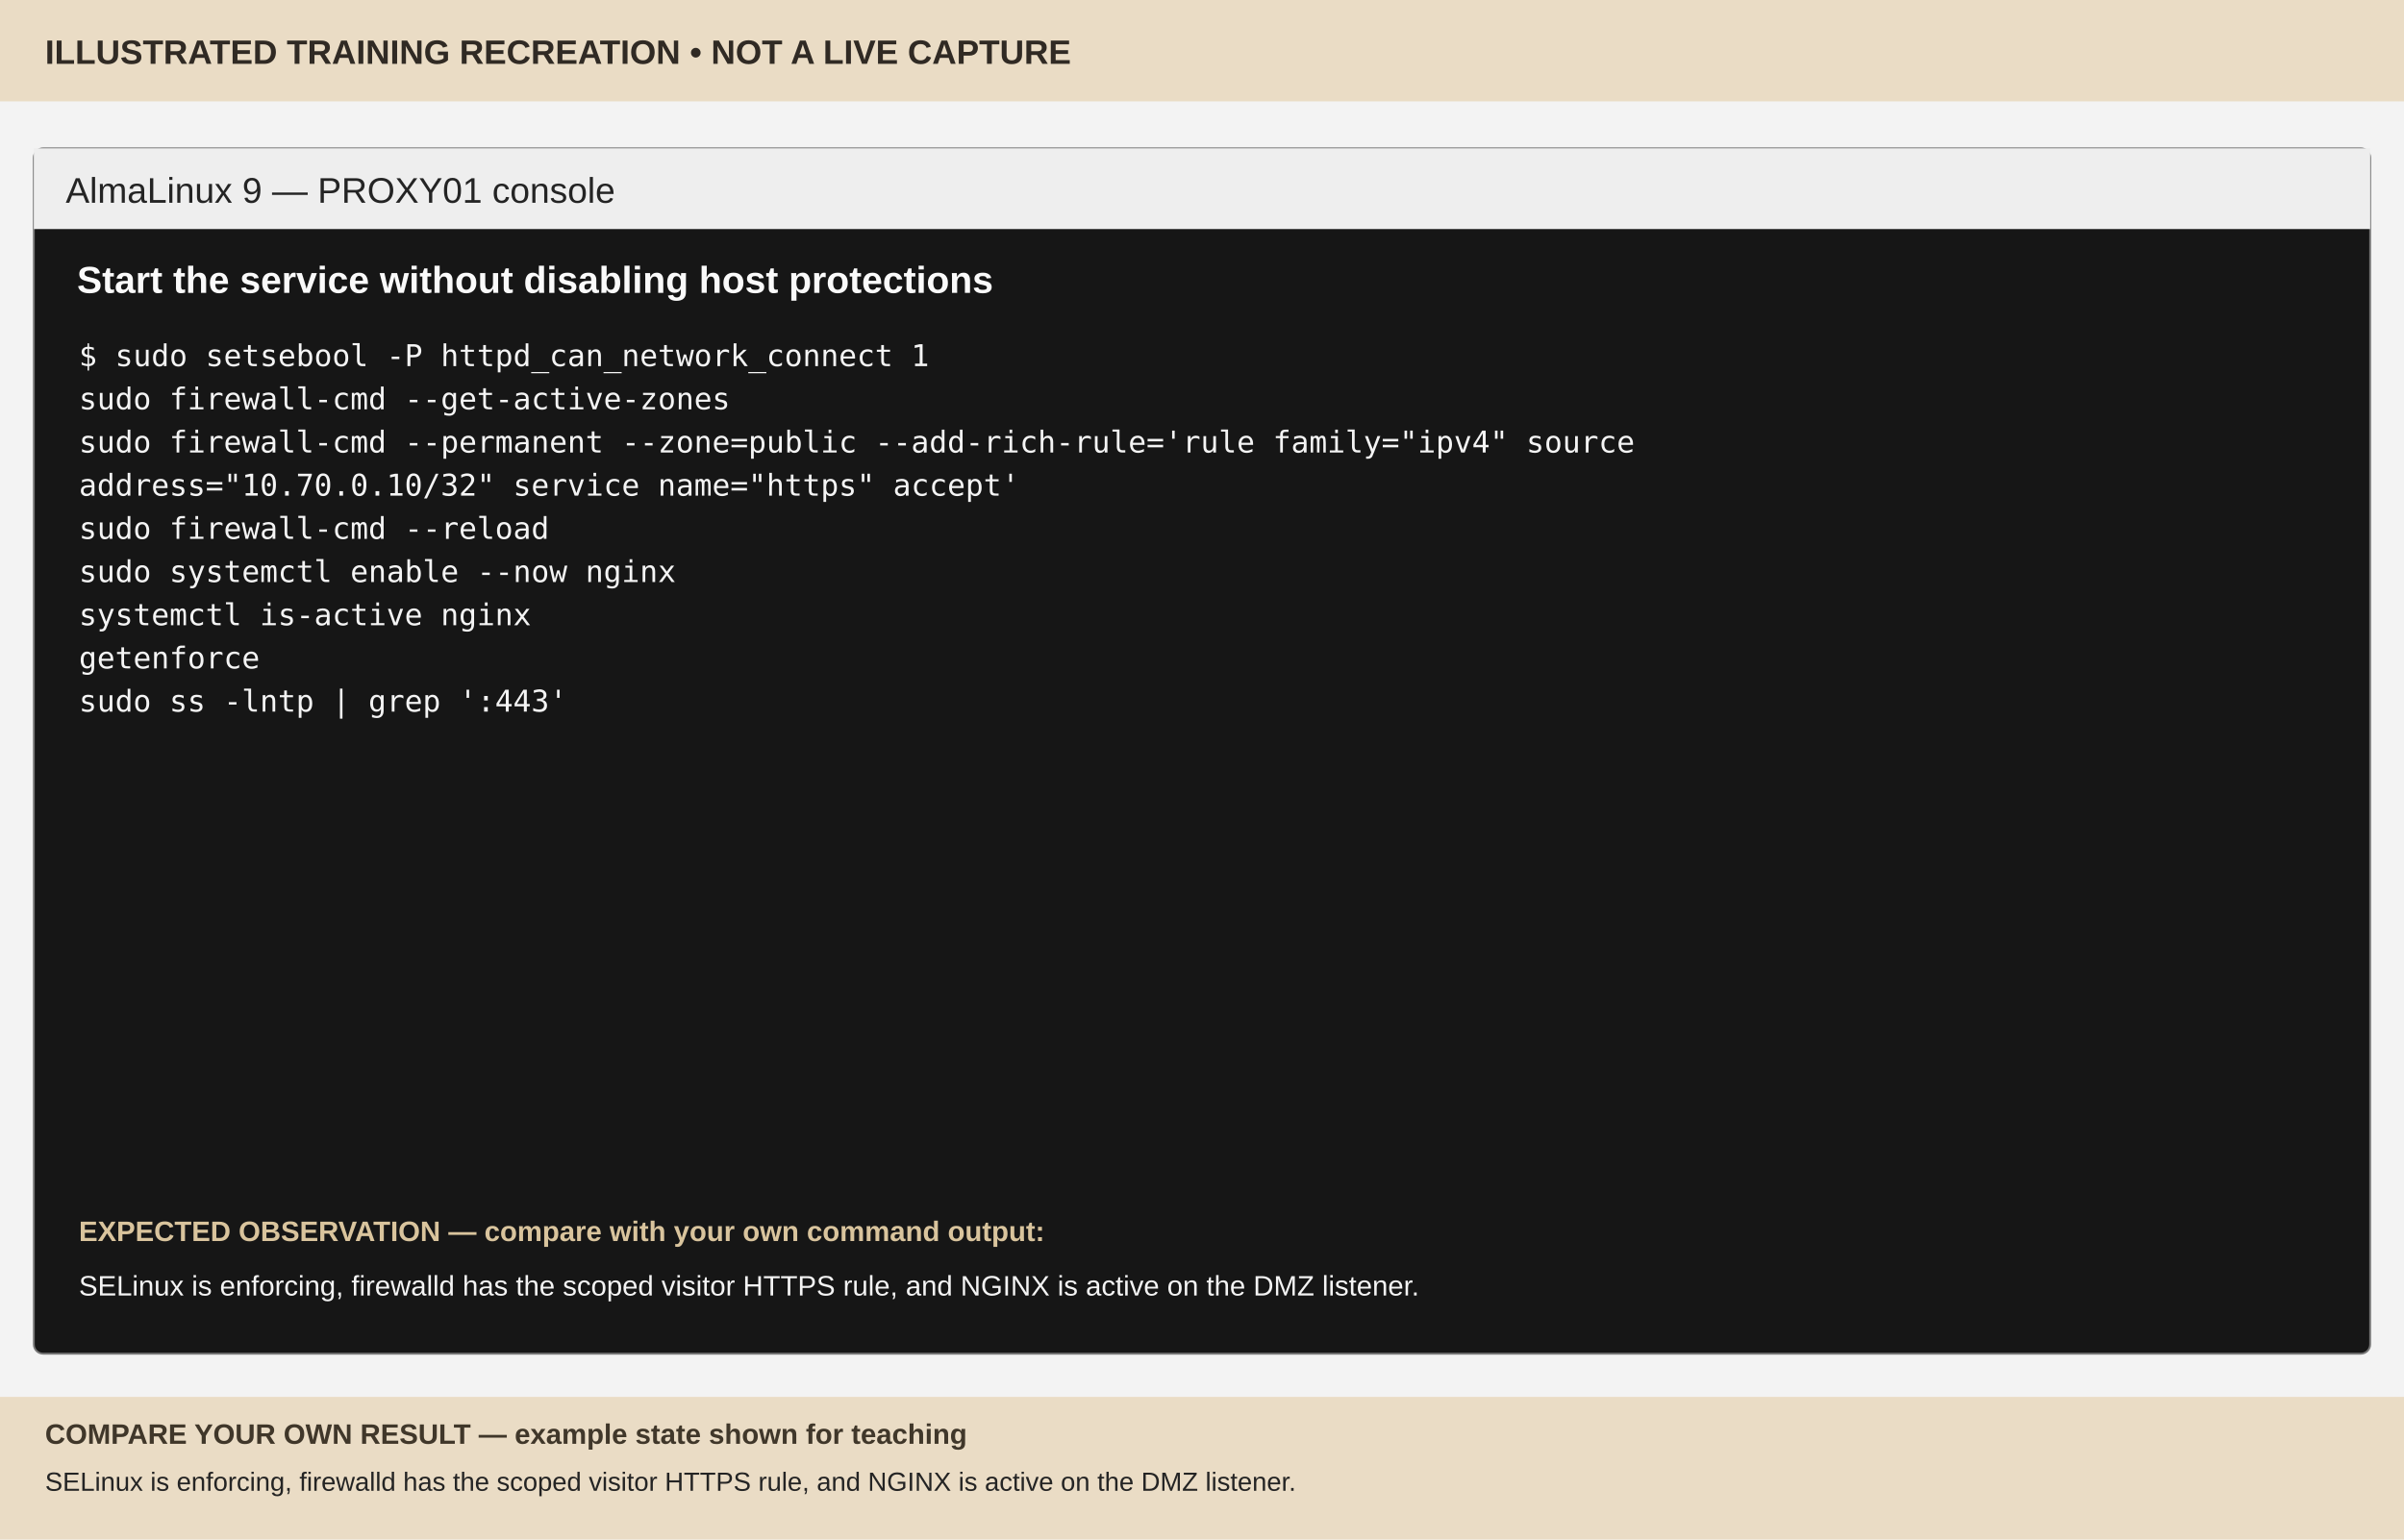
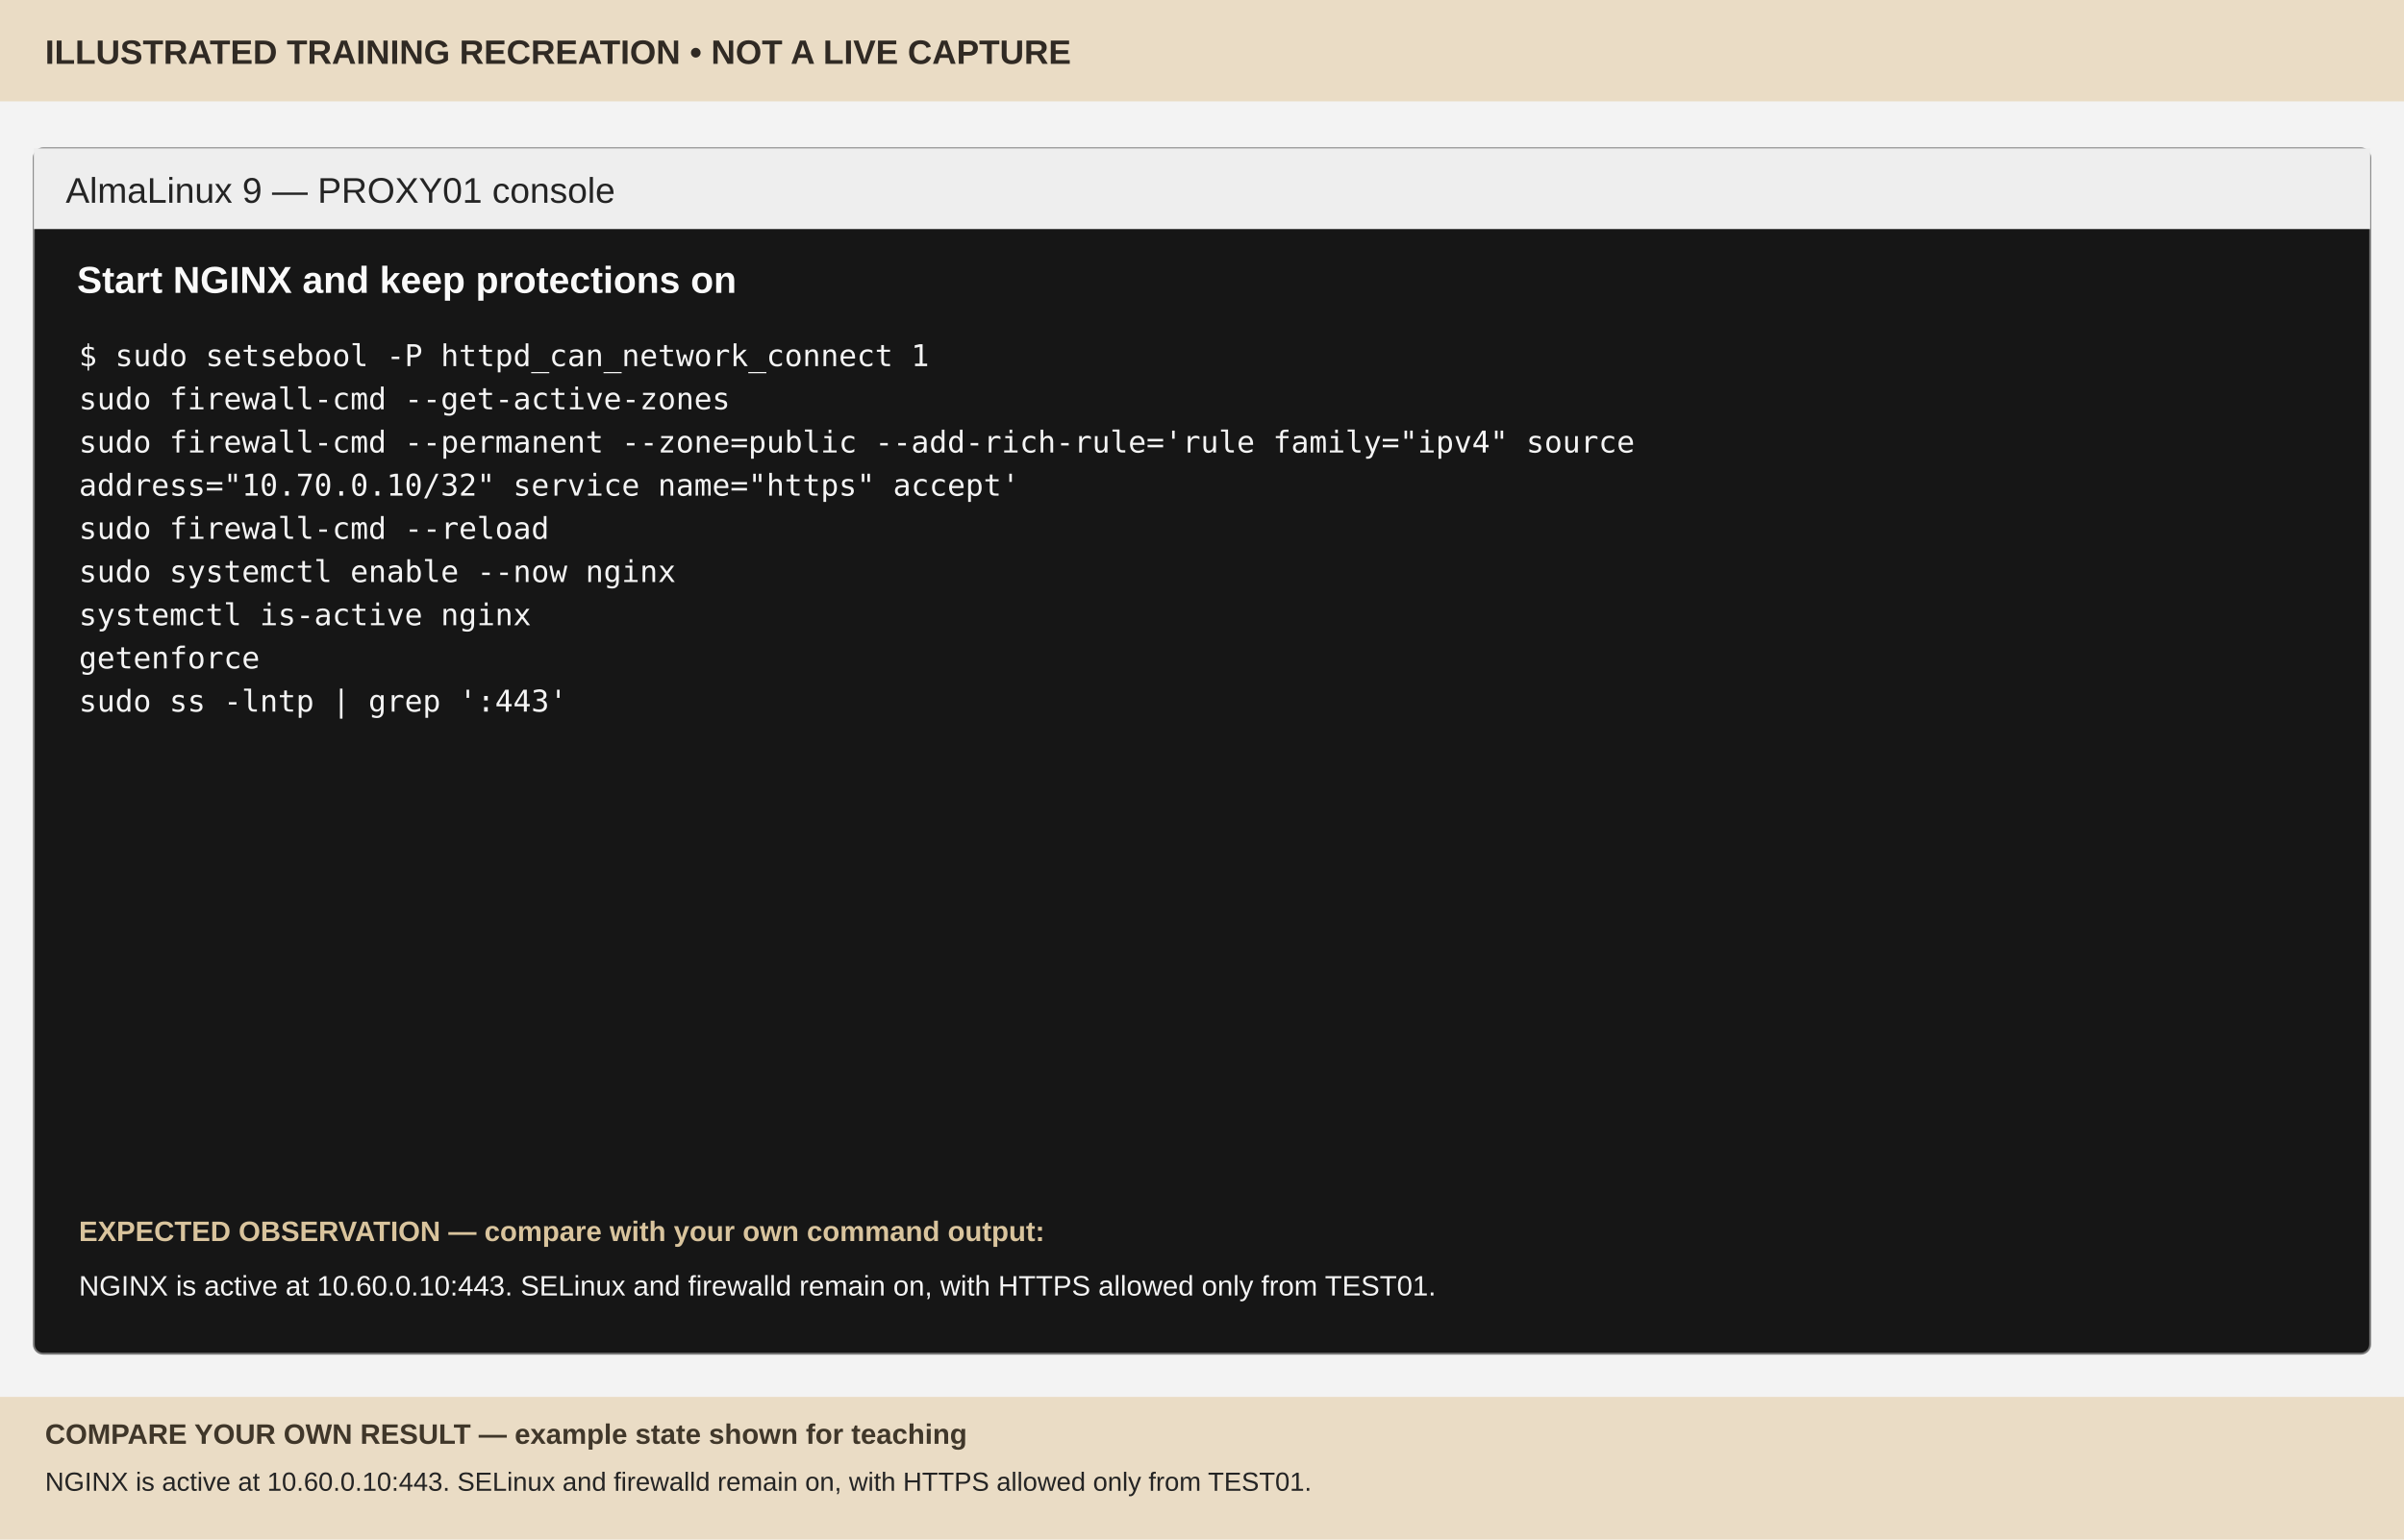
<svg xmlns="http://www.w3.org/2000/svg" width="1280" height="820" viewBox="0 0 1280 820">
  <rect x="0" y="0" width="1280" height="820" fill="#f3f3f3" stroke="none" rx="0" />
  <rect x="0" y="0" width="1280" height="54" fill="#eadcc5" stroke="none" rx="0" />
  <text x="24" y="34" font-family="Arial, sans-serif" font-size="18" fill="#302a24" font-weight="bold">ILLUSTRATED TRAINING RECREATION • NOT A LIVE CAPTURE</text>
  <rect x="18" y="79" width="1244" height="642" fill="#161616" stroke="#777" rx="5" />
  <rect x="18" y="79" width="1244" height="43" fill="#eeeeee" stroke="none" rx="0" />
  <text x="35" y="108" font-family="Arial, sans-serif" font-size="19" fill="#242424" font-weight="normal">AlmaLinux 9 — PROXY01 console</text>
-   <text x="41" y="156" font-family="Arial, sans-serif" font-size="20" fill="#fafafa" font-weight="bold">Start the service without disabling host protections</text>
+   <text x="41" y="156" font-family="Arial, sans-serif" font-size="20" fill="#fafafa" font-weight="bold">Start NGINX and keep protections on</text>
  <text x="42" y="195" font-family="Consolas, DejaVu Sans Mono, monospace" font-size="16" fill="#f4f4f4" font-weight="normal">$ sudo setsebool -P httpd_can_network_connect 1</text>
  <text x="42" y="218" font-family="Consolas, DejaVu Sans Mono, monospace" font-size="16" fill="#f4f4f4" font-weight="normal">sudo firewall-cmd --get-active-zones</text>
  <text x="42" y="241" font-family="Consolas, DejaVu Sans Mono, monospace" font-size="16" fill="#f4f4f4" font-weight="normal">sudo firewall-cmd --permanent --zone=public --add-rich-rule='rule family="ipv4" source </text>
  <text x="42" y="264" font-family="Consolas, DejaVu Sans Mono, monospace" font-size="16" fill="#f4f4f4" font-weight="normal">address="10.70.0.10/32" service name="https" accept'</text>
  <text x="42" y="287" font-family="Consolas, DejaVu Sans Mono, monospace" font-size="16" fill="#f4f4f4" font-weight="normal">sudo firewall-cmd --reload</text>
  <text x="42" y="310" font-family="Consolas, DejaVu Sans Mono, monospace" font-size="16" fill="#f4f4f4" font-weight="normal">sudo systemctl enable --now nginx</text>
  <text x="42" y="333" font-family="Consolas, DejaVu Sans Mono, monospace" font-size="16" fill="#f4f4f4" font-weight="normal">systemctl is-active nginx</text>
  <text x="42" y="356" font-family="Consolas, DejaVu Sans Mono, monospace" font-size="16" fill="#f4f4f4" font-weight="normal">getenforce</text>
  <text x="42" y="379" font-family="Consolas, DejaVu Sans Mono, monospace" font-size="16" fill="#f4f4f4" font-weight="normal">sudo ss -lntp | grep ':443'</text>
  <text x="42" y="661" font-family="Arial, sans-serif" font-size="15" fill="#d9c49d" font-weight="bold">EXPECTED OBSERVATION — compare with your own command output:</text>
-   <text x="42" y="690" font-family="Arial, sans-serif" font-size="15" fill="#f4f4f4" font-weight="normal">SELinux is enforcing, firewalld has the scoped visitor HTTPS rule, and NGINX is active on the DMZ listener.</text>
+   <text x="42" y="690" font-family="Arial, sans-serif" font-size="15" fill="#f4f4f4" font-weight="normal">NGINX is active at 10.60.0.10:443. SELinux and firewalld remain on, with HTTPS allowed only from TEST01.</text>
  <rect x="0" y="744" width="1280" height="76" fill="#eadcc5" stroke="none" rx="0" />
  <text x="24" y="769" font-family="Arial, sans-serif" font-size="15" fill="#40372a" font-weight="bold">COMPARE YOUR OWN RESULT — example state shown for teaching</text>
-   <text x="24" y="794" font-family="Arial, sans-serif" font-size="14" fill="#242424" font-weight="normal">SELinux is enforcing, firewalld has the scoped visitor HTTPS rule, and NGINX is active on the DMZ listener.</text>
+   <text x="24" y="794" font-family="Arial, sans-serif" font-size="14" fill="#242424" font-weight="normal">NGINX is active at 10.60.0.10:443. SELinux and firewalld remain on, with HTTPS allowed only from TEST01.</text>
</svg>
